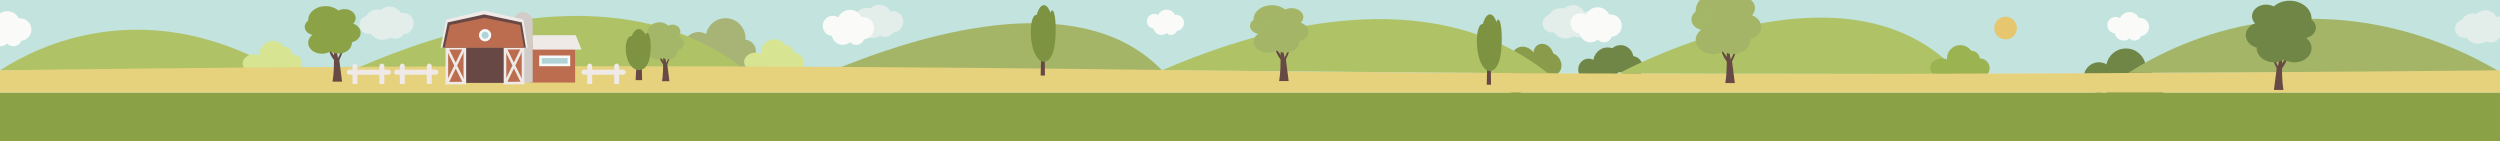
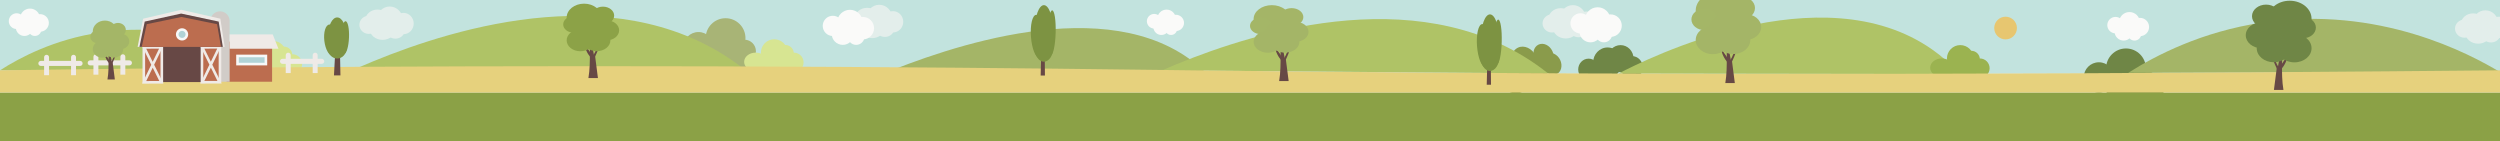
<svg xmlns="http://www.w3.org/2000/svg" version="1.1" id="레이어_1" x="0px" y="0px" viewBox="0 0 1920 108" style="enable-background:new 0 0 1920 108;" xml:space="preserve">
  <style type="text/css">
	.st0{fill:#C2E3DE;}
	.st1{fill:#A8B476;}
	.st2{fill:#6F8646;}
	.st3{fill:#AFC366;}
	.st4{fill:#D7E592;}
	.st5{fill:#8BA146;}
	.st6{fill:#A4B567;}
	.st7{fill:#E3EEEB;}
	.st8{fill:#FAFAF9;}
	.st9{fill:#8A9B4B;}
	.st10{fill:#E7C670;}
	.st11{fill:#9BB350;}
	.st12{fill:#E6D17D;}
	.st13{fill:#BC6D4F;}
	.st14{fill:#D1CCC8;}
	.st15{fill:#EFEAE7;}
	.st16{fill:#674845;}
	.st17{fill:#B1D3D6;stroke:#F7F8F8;stroke-width:2;stroke-miterlimit:10;}
	.st18{fill:none;stroke:#EFEAE7;stroke-width:2;stroke-miterlimit:10;}
	.st19{fill:#674945;}
	.st20{fill:#8CA247;}
	.st21{fill:#A4B667;}
	.st22{fill:#7D9342;}
	.st23{fill:#B8946F;}
</style>
  <rect class="st0" width="1920" height="56.67" />
  <g>
    <circle class="st1" cx="557.23" cy="29.28" r="15.29" />
    <circle class="st1" cx="536.43" cy="36.25" r="11.65" />
    <circle class="st1" cx="571.66" cy="39.36" r="8.89" />
    <ellipse class="st1" cx="557.23" cy="45.62" rx="15.29" ry="9.37" />
    <ellipse class="st1" cx="575.7" cy="47.87" rx="10.35" ry="7.12" />
  </g>
  <g>
    <circle class="st2" cx="1632.75" cy="52.51" r="15.29" />
    <circle class="st2" cx="1611.95" cy="59.48" r="11.65" />
    <circle class="st2" cx="1647.18" cy="62.59" r="8.89" />
    <ellipse class="st2" cx="1632.75" cy="68.85" rx="15.29" ry="9.37" />
    <ellipse class="st2" cx="1651.22" cy="71.1" rx="10.35" ry="7.12" />
  </g>
  <path class="st3" d="M213.49,54c-16.67-10.16-69.4-39.35-137.26-28.96C41.91,30.3,15.94,43.81,0,54" />
  <g>
    <circle class="st4" cx="209.51" cy="41.65" r="10.26" />
    <ellipse class="st4" cx="195.26" cy="48.78" rx="8.89" ry="7.12" />
    <circle class="st4" cx="224.52" cy="49.16" r="7.51" />
    <circle class="st4" cx="218.01" cy="42.29" r="6.51" />
    <ellipse class="st4" cx="209.51" cy="52.22" rx="10.26" ry="6.74" />
  </g>
  <rect y="71" class="st5" width="1920" height="41.06" />
  <path class="st3" d="M276,51.56c54.1-23.41,181.92-69.67,278.48-10.27c6.11,3.76,12.15,7.97,18.1,12.71" />
  <path class="st3" d="M639.98,50.78" />
-   <path class="st6" d="M639.98,54c50.77-21.01,174.94-65.27,243.88-7.97c2.96,2.46,5.82,5.11,8.58,7.97" />
+   <path class="st6" d="M675.48,57.77c50.77-21.01,174.94-65.27,243.88-7.97c2.96,2.46,5.82,5.11,8.58,7.97" />
  <path class="st6" d="M1920,55.33c-22.74-13.64-92.63-51.47-182.6-37.99c-46.33,6.94-81.42,25-102.94,38.6" />
  <circle class="st1" cx="580.14" cy="45.18" r="1.32" />
  <g>
    <ellipse class="st7" cx="675.28" cy="14.19" rx="10.08" ry="10.52" />
    <ellipse class="st7" cx="685.85" cy="16.74" rx="7.84" ry="8.18" />
    <ellipse class="st7" cx="665.9" cy="14.19" rx="9.38" ry="8.18" />
    <ellipse class="st7" cx="659.24" cy="17.72" rx="7.28" ry="6.99" />
    <ellipse class="st7" cx="679.62" cy="21.64" rx="7.28" ry="6.72" />
    <ellipse class="st7" cx="669.74" cy="20.89" rx="9.87" ry="8.4" />
  </g>
  <g>
    <ellipse class="st7" cx="299.32" cy="15.52" rx="10.08" ry="10.52" />
    <ellipse class="st7" cx="309.89" cy="18.07" rx="7.84" ry="8.18" />
    <ellipse class="st7" cx="289.94" cy="15.52" rx="9.38" ry="8.18" />
    <ellipse class="st7" cx="283.28" cy="19.05" rx="7.28" ry="6.99" />
    <ellipse class="st7" cx="303.65" cy="22.97" rx="7.28" ry="6.72" />
    <ellipse class="st7" cx="293.78" cy="22.22" rx="9.87" ry="8.4" />
  </g>
  <g>
    <ellipse class="st7" cx="1208" cy="14.45" rx="10.08" ry="10.52" />
    <ellipse class="st7" cx="1218.57" cy="17" rx="7.84" ry="8.18" />
    <ellipse class="st7" cx="1198.62" cy="14.45" rx="9.38" ry="8.18" />
    <ellipse class="st7" cx="1191.96" cy="17.98" rx="7.28" ry="6.99" />
    <ellipse class="st7" cx="1212.33" cy="21.9" rx="7.28" ry="6.72" />
    <ellipse class="st7" cx="1202.46" cy="21.15" rx="9.87" ry="8.4" />
  </g>
  <g>
    <circle class="st8" cx="652.77" cy="17.39" r="9.87" />
    <circle class="st8" cx="639.62" cy="19.88" r="7.77" />
    <circle class="st8" cx="662.64" cy="21.64" r="8.65" />
    <circle class="st8" cx="647.26" cy="25.93" r="8.53" />
    <circle class="st8" cx="657.54" cy="28.05" r="6.41" />
  </g>
  <g>
-     <circle class="st8" cx="5.6" cy="18.47" r="9.87" />
-     <circle class="st8" cx="-7.54" cy="20.96" r="7.77" />
-     <circle class="st8" cx="15.48" cy="22.72" r="8.65" />
-     <circle class="st8" cx="0.09" cy="27.01" r="8.53" />
-     <circle class="st8" cx="10.38" cy="29.13" r="6.41" />
+     <circle class="st8" cx="23.06" cy="14.3" r="7.71" />
+     <circle class="st8" cx="12.8" cy="16.24" r="6.06" />
+     <circle class="st8" cx="30.77" cy="17.61" r="6.75" />
+     <circle class="st8" cx="18.76" cy="20.96" r="6.66" />
+     <circle class="st8" cx="26.79" cy="22.62" r="5" />
  </g>
  <g>
    <ellipse transform="matrix(0.9015 -0.4329 0.4329 0.9015 94.9503 511.4341)" class="st9" cx="1170.76" cy="47.17" rx="9.66" ry="11.67" />
    <ellipse transform="matrix(0.9015 -0.4329 0.4329 0.9015 88.7122 509.1497)" class="st9" cx="1162.63" cy="59.73" rx="10.42" ry="12.59" />
    <ellipse transform="matrix(0.9015 -0.4329 0.4329 0.9015 93.1364 516.1257)" class="st9" cx="1180.16" cy="53.5" rx="8.09" ry="9.77" />
    <ellipse transform="matrix(0.9015 -0.4329 0.4329 0.9015 98.4319 517.3091)" class="st9" cx="1185.41" cy="42.46" rx="7.48" ry="9.04" />
    <ellipse transform="matrix(0.9015 -0.4329 0.4329 0.9015 96.1479 520.6622)" class="st9" cx="1191.63" cy="49.16" rx="7.22" ry="8.73" />
  </g>
  <g>
    <circle class="st8" cx="895.93" cy="14.51" r="7.14" />
    <circle class="st8" cx="886.42" cy="16.31" r="5.62" />
    <circle class="st8" cx="903.07" cy="17.59" r="6.26" />
    <circle class="st8" cx="891.94" cy="20.69" r="6.17" />
    <circle class="st8" cx="899.38" cy="22.22" r="4.64" />
  </g>
  <g>
    <circle class="st8" cx="1227.01" cy="15.45" r="9.87" />
    <circle class="st8" cx="1213.86" cy="17.94" r="7.77" />
    <circle class="st8" cx="1236.88" cy="19.7" r="8.65" />
    <circle class="st8" cx="1221.5" cy="23.99" r="8.53" />
    <circle class="st8" cx="1231.78" cy="26.11" r="6.41" />
  </g>
  <g>
    <circle class="st8" cx="1635.43" cy="17.28" r="8.03" />
    <circle class="st8" cx="1624.72" cy="19.3" r="6.32" />
    <circle class="st8" cx="1643.46" cy="20.74" r="7.04" />
    <circle class="st8" cx="1630.94" cy="24.22" r="6.95" />
    <circle class="st8" cx="1639.31" cy="25.95" r="5.22" />
  </g>
  <g>
    <ellipse class="st7" cx="1908.77" cy="18.45" rx="10.08" ry="10.52" />
    <ellipse class="st7" cx="1919.33" cy="21" rx="7.84" ry="8.18" />
    <ellipse class="st7" cx="1899.39" cy="18.45" rx="9.38" ry="8.18" />
    <ellipse class="st7" cx="1892.73" cy="21.98" rx="7.28" ry="6.99" />
    <ellipse class="st7" cx="1913.1" cy="25.9" rx="7.28" ry="6.72" />
    <ellipse class="st7" cx="1903.23" cy="25.14" rx="9.87" ry="8.4" />
  </g>
  <circle class="st10" cx="1540.28" cy="21.54" r="8.72" />
  <g>
    <circle class="st4" cx="594.63" cy="40.41" r="10.26" />
    <ellipse class="st4" cx="580.39" cy="47.53" rx="8.89" ry="7.12" />
    <circle class="st4" cx="609.65" cy="47.92" r="7.51" />
    <circle class="st4" cx="603.14" cy="41.05" r="6.51" />
    <ellipse class="st4" cx="594.63" cy="50.98" rx="10.26" ry="6.74" />
  </g>
  <g>
    <ellipse class="st2" cx="1244.6" cy="45.04" rx="9.98" ry="10.4" />
    <ellipse class="st2" cx="1234.63" cy="48.05" rx="11.12" ry="11.6" />
    <ellipse class="st2" cx="1253.27" cy="51.85" rx="8.43" ry="8.79" />
    <ellipse class="st2" cx="1220.04" cy="53.36" rx="7.98" ry="8.32" />
  </g>
  <path class="st3" d="M892.44,54c54.1-23.41,181.92-69.67,278.48-10.27c6.11,3.76,12.15,7.97,18.1,12.71" />
  <path class="st3" d="M1242.94,56.5c21.88-11.29,155.58-78.18,240.82-18.59c7.32,5.11,14.55,11.35,21.45,19" />
  <g>
    <circle class="st11" cx="1505.51" cy="44.89" r="10.26" />
    <ellipse class="st11" cx="1491.26" cy="52.01" rx="8.89" ry="7.12" />
    <circle class="st11" cx="1520.52" cy="52.4" r="7.51" />
    <circle class="st11" cx="1514.01" cy="45.53" r="6.51" />
    <ellipse class="st11" cx="1505.51" cy="55.46" rx="10.26" ry="6.74" />
  </g>
  <path class="st12" d="M1920,71H0V54c146.13-2.07,370.89-4.22,648.56-2.61C774.35,52.12,862.5,53.35,915.07,54  c214.72,2.66,540.02,4.51,1004.93,0C1920,59.67,1920,65.33,1920,71z" />
  <g>
-     <rect x="406.69" y="32.56" class="st13" width="35" height="30.84" />
-     <path class="st14" d="M409.08,63.4h-14.81V16.74c0-4.09,3.32-7.41,7.41-7.41h0c4.09,0,7.41,3.32,7.41,7.41V63.4z" />
-     <polygon class="st15" points="405.27,36.63 338.42,36.63 342.64,14.99 371.85,8.14 401.96,14.99  " />
-     <polygon class="st15" points="446.57,38.08 409.08,38.08 409.08,27.04 442.19,27.04  " />
-     <rect x="357.01" y="36.63" class="st16" width="31.08" height="27.03" />
-     <rect x="415.12" y="43.61" class="st17" width="21.81" height="6.25" />
-     <circle class="st18" cx="372.55" cy="27.04" r="3.7" />
-     <path class="st18" d="M388.22,64.3" />
-     <path class="st18" d="M388.22,36.68" />
-     <path class="st18" d="M400.9,64.3" />
-     <path class="st18" d="M400.9,36.68" />
+     <rect x="173.97" y="31.93" class="st13" width="35" height="30.84" />
+     <path class="st14" d="M176.35,62.77h-14.81V16.11c0-4.09,3.32-7.41,7.41-7.41h0c4.09,0,7.41,3.32,7.41,7.41V62.77z" />
+     <polygon class="st15" points="172.55,36 105.69,36 109.91,14.36 139.12,7.51 169.23,14.36  " />
+     <polygon class="st15" points="213.85,37.45 176.35,37.45 176.35,26.41 209.46,26.41  " />
+     <rect x="124.28" y="36" class="st16" width="31.08" height="27.03" />
+     <rect x="182.4" y="42.97" class="st17" width="21.81" height="6.25" />
+     <circle class="st18" cx="139.82" cy="26.41" r="3.7" />
+     <path class="st18" d="M155.49,63.67" />
+     <path class="st18" d="M155.49,36.05" />
+     <path class="st18" d="M168.18,63.67" />
+     <path class="st18" d="M168.18,36.05" />
    <g>
      <g>
        <g>
-           <rect x="343.04" y="36.63" class="st13" width="13.97" height="27.61" />
-           <polygon class="st18" points="343.42,37.07 356.5,36.99 343.42,63.88 356.66,63.82     " />
+           <rect x="110.31" y="36" class="st13" width="13.97" height="27.61" />
+           <polygon class="st18" points="110.69,36.43 123.77,36.36 110.69,63.25 123.94,63.19     " />
        </g>
-         <line class="st18" x1="357.01" y1="36.63" x2="357.01" y2="64.24" />
+         <line class="st18" x1="124.28" y1="36" x2="124.28" y2="63.61" />
      </g>
-       <line class="st18" x1="343.18" y1="36.74" x2="343.18" y2="64.35" />
+       <line class="st18" x1="110.45" y1="36.11" x2="110.45" y2="63.72" />
    </g>
    <g>
      <g>
        <g>
-           <rect x="387.7" y="36.58" class="st13" width="13.97" height="27.61" />
-           <polygon class="st18" points="388.08,37.01 401.16,36.94 388.08,63.83 401.32,63.77     " />
+           <rect x="154.97" y="35.94" class="st13" width="13.97" height="27.61" />
+           <polygon class="st18" points="155.35,36.38 168.43,36.31 155.35,63.19 168.59,63.14     " />
        </g>
-         <line class="st18" x1="401.67" y1="36.58" x2="401.67" y2="64.19" />
+         <line class="st18" x1="168.94" y1="35.94" x2="168.94" y2="63.56" />
      </g>
-       <line class="st18" x1="387.84" y1="36.68" x2="387.84" y2="64.3" />
-     </g>
-     <polygon class="st16" points="403.85,36.63 339.84,36.63 343.88,17.2 371.85,11.05 400.68,17.2  " />
-     <polygon class="st13" points="402.44,36.63 341.58,36.63 345.42,19.19 372.01,13.67 399.43,19.19  " />
-     <circle class="st17" cx="372.55" cy="27.04" r="3.7" />
-   </g>
-   <g>
-     <path class="st15" d="M478.63,57.4h-30.12c-1.07,0-1.94-0.87-1.94-1.94v0c0-1.07,0.87-1.94,1.94-1.94h30.12   c1.07,0,1.94,0.87,1.94,1.94v0C480.57,56.53,479.7,57.4,478.63,57.4z" />
-     <path class="st15" d="M454.8,64.5H451V50.74c0-1.05,0.85-1.9,1.9-1.9l0,0c1.05,0,1.9,0.85,1.9,1.9V64.5z" />
-     <path class="st15" d="M475.49,64.5h-3.8V50.74c0-1.05,0.85-1.9,1.9-1.9l0,0c1.05,0,1.9,0.85,1.9,1.9V64.5z" />
-   </g>
-   <g>
-     <path class="st15" d="M334.73,57.4H304.6c-1.07,0-1.94-0.87-1.94-1.94v0c0-1.07,0.87-1.94,1.94-1.94h30.12   c1.07,0,1.94,0.87,1.94,1.94v0C336.66,56.53,335.8,57.4,334.73,57.4z" />
-     <path class="st15" d="M310.89,64.5h-3.8V50.74c0-1.05,0.85-1.9,1.9-1.9l0,0c1.05,0,1.9,0.85,1.9,1.9V64.5z" />
-     <path class="st15" d="M331.58,64.5h-3.8V50.74c0-1.05,0.85-1.9,1.9-1.9l0,0c1.05,0,1.9,0.85,1.9,1.9V64.5z" />
-   </g>
-   <g>
-     <path class="st15" d="M298.34,57.4h-30.12c-1.07,0-1.94-0.87-1.94-1.94v0c0-1.07,0.87-1.94,1.94-1.94h30.12   c1.07,0,1.94,0.87,1.94,1.94v0C300.28,56.53,299.41,57.4,298.34,57.4z" />
-     <path class="st15" d="M274.5,64.5h-3.8V50.74c0-1.05,0.85-1.9,1.9-1.9l0,0c1.05,0,1.9,0.85,1.9,1.9V64.5z" />
-     <path class="st15" d="M295.2,64.5h-3.8V50.74c0-1.05,0.85-1.9,1.9-1.9l0,0c1.05,0,1.9,0.85,1.9,1.9V64.5z" />
+       <line class="st18" x1="155.11" y1="36.05" x2="155.11" y2="63.66" />
+     </g>
+     <polygon class="st16" points="171.13,36 107.11,36 111.15,16.57 139.12,10.42 167.95,16.57  " />
+     <polygon class="st13" points="169.72,36 108.86,36 112.7,18.56 139.29,13.04 166.7,18.56  " />
+     <circle class="st17" cx="139.82" cy="26.41" r="3.7" />
+   </g>
+   <g>
+     <path class="st15" d="M247.09,49.03h-30.12c-1.07,0-1.94-0.87-1.94-1.94v0c0-1.07,0.87-1.94,1.94-1.94h30.12   c1.07,0,1.94,0.87,1.94,1.94v0C249.03,48.16,248.16,49.03,247.09,49.03z" />
+     <path class="st15" d="M223.25,56.13h-3.8V42.37c0-1.05,0.85-1.9,1.9-1.9h0c1.05,0,1.9,0.85,1.9,1.9V56.13z" />
+     <path class="st15" d="M243.95,56.13h-3.8V42.37c0-1.05,0.85-1.9,1.9-1.9l0,0c1.05,0,1.9,0.85,1.9,1.9V56.13z" />
+   </g>
+   <g>
+     <path class="st15" d="M61.51,50.64H31.39c-1.07,0-1.94-0.87-1.94-1.94v0c0-1.07,0.87-1.94,1.94-1.94h30.12   c1.07,0,1.94,0.87,1.94,1.94v0C63.45,49.77,62.58,50.64,61.51,50.64z" />
+     <path class="st15" d="M37.67,57.74h-3.8V43.98c0-1.05,0.85-1.9,1.9-1.9h0c1.05,0,1.9,0.85,1.9,1.9V57.74z" />
+     <path class="st15" d="M58.37,57.74h-3.8V43.98c0-1.05,0.85-1.9,1.9-1.9h0c1.05,0,1.9,0.85,1.9,1.9V57.74z" />
+   </g>
+   <g>
+     <path class="st15" d="M99.39,50.24H69.27c-1.07,0-1.94-0.87-1.94-1.94v0c0-1.07,0.87-1.94,1.94-1.94h30.12   c1.07,0,1.94,0.87,1.94,1.94v0C101.33,49.37,100.46,50.24,99.39,50.24z" />
+     <path class="st15" d="M75.56,57.35h-3.8V43.58c0-1.05,0.85-1.9,1.9-1.9h0c1.05,0,1.9,0.85,1.9,1.9V57.35z" />
+     <path class="st15" d="M96.25,57.35h-3.8V43.58c0-1.05,0.85-1.9,1.9-1.9l0,0c1.05,0,1.9,0.85,1.9,1.9V57.35z" />
  </g>
  <path class="st19" d="M250.47,34.92" />
  <g>
-     <path class="st19" d="M262.7,62.71h-7.32c1.13-6.6,1.13-13.2,1.13-19.81c0-1.9,0-4.95,0-6.85c2.97,0.63,2.27,10.56,4,9.73   L262.7,62.71z" />
-     <path class="st19" d="M259.05,48.48c-0.8-0.6-1.66-1.38-2.52-2.4c-2.96-3.49-4.14-7.76-4.63-10.14c1.54,2.21,3.09,4.42,4.63,6.63" />
-     <path class="st19" d="M263.66,35.46c0.16,0.53,1.37,1-2.69,9.84c-0.78,1.69-2.56,4.48-3.1,4.05c-0.66-0.52,1.04-3.77,2.64-6.53" />
+     <path class="st19" d="M459.22,59.97h-7.32c1.13-6.6,1.13-13.2,1.13-19.81c0-1.9,0-4.95,0-6.85c2.97,0.63,2.27,10.56,4,9.73   L459.22,59.97z" />
+     <path class="st19" d="M455.56,45.74c-0.8-0.6-1.66-1.38-2.52-2.4c-2.96-3.49-4.14-7.76-4.63-10.14c1.54,2.21,3.09,4.42,4.63,6.63" />
+     <path class="st19" d="M460.17,32.71c0.16,0.53,1.37,1-2.69,9.84c-0.78,1.69-2.56,4.48-3.1,4.05c-0.66-0.52,1.04-3.77,2.64-6.53" />
  </g>
  <g>
    <path class="st19" d="M989.69,62.28h-7.32c1.13-6.6,1.13-13.2,1.13-19.81c0-1.9,0-4.95,0-6.85c2.97,0.63,2.27,10.56,4,9.73   L989.69,62.28z" />
    <path class="st19" d="M986.03,48.05c-0.8-0.6-1.66-1.38-2.52-2.4c-2.96-3.49-4.14-7.76-4.63-10.14c1.54,2.21,3.09,4.42,4.63,6.63" />
    <path class="st19" d="M990.64,35.02c0.16,0.53,1.37,1-2.69,9.84c-0.78,1.69-2.56,4.48-3.1,4.05c-0.66-0.52,1.04-3.77,2.64-6.53" />
  </g>
  <g>
    <g>
-       <ellipse class="st20" cx="250.06" cy="15.37" rx="13.39" ry="10.68" />
-       <ellipse class="st20" cx="241.95" cy="20.64" rx="7.93" ry="6.33" />
-       <ellipse class="st20" cx="267.34" cy="25.17" rx="9.64" ry="7.69" />
-       <ellipse class="st20" cx="247.18" cy="32.87" rx="10.51" ry="8.39" />
-       <ellipse class="st20" cx="264.54" cy="13.87" rx="8.62" ry="6.88" />
-       <ellipse class="st20" cx="259.8" cy="32.84" rx="10.48" ry="8.36" />
-     </g>
-     <ellipse transform="matrix(0.6418 -0.7668 0.7668 0.6418 70.1783 203.0578)" class="st20" cx="252.47" cy="26.4" rx="7.93" ry="7.71" />
+       <ellipse class="st20" cx="448.58" cy="13.49" rx="13.39" ry="10.68" />
+       <ellipse class="st20" cx="440.47" cy="18.75" rx="7.93" ry="6.33" />
+       <ellipse class="st20" cx="465.86" cy="23.29" rx="9.64" ry="7.69" />
+       <ellipse class="st20" cx="445.7" cy="30.98" rx="10.51" ry="8.39" />
+       <ellipse class="st20" cx="463.06" cy="11.98" rx="8.62" ry="6.88" />
+       <ellipse class="st20" cx="458.32" cy="30.95" rx="10.48" ry="8.36" />
+     </g>
+     <ellipse transform="matrix(0.6418 -0.7668 0.7668 0.6418 142.7264 354.6139)" class="st20" cx="450.99" cy="24.51" rx="7.93" ry="7.71" />
  </g>
  <g>
    <g>
      <ellipse class="st6" cx="976.79" cy="14.63" rx="14.02" ry="10.68" />
      <ellipse class="st21" cx="968.3" cy="19.89" rx="8.3" ry="6.33" />
      <ellipse class="st6" cx="994.88" cy="24.43" rx="10.09" ry="7.69" />
      <ellipse class="st6" cx="973.78" cy="32.12" rx="11.01" ry="8.39" />
      <ellipse class="st6" cx="991.94" cy="13.12" rx="9.03" ry="6.88" />
      <ellipse class="st6" cx="986.99" cy="32.09" rx="10.97" ry="8.36" />
    </g>
    <ellipse transform="matrix(0.9574 -0.2889 0.2889 0.9574 34.3344 283.9738)" class="st6" cx="979.31" cy="25.66" rx="8.2" ry="7.81" />
  </g>
  <g>
    <path class="st19" d="M1332.35,63.8h-7.32c1.13-6.6,1.13-13.2,1.13-19.81c0-1.9,0-4.95,0-6.85c2.97,0.63,2.27,10.56,4,9.73   L1332.35,63.8z" />
    <path class="st19" d="M1328.69,49.57c-0.8-0.6-1.66-1.38-2.52-2.4c-2.96-3.49-4.14-7.76-4.63-10.14c1.54,2.21,3.09,4.42,4.63,6.63" />
    <path class="st19" d="M1333.3,36.55c0.16,0.53,1.37,1-2.69,9.84c-0.78,1.69-2.56,4.48-3.1,4.05c-0.66-0.52,1.04-3.77,2.64-6.53" />
  </g>
  <g>
    <g>
      <ellipse class="st6" cx="1319.01" cy="8.1" rx="16.7" ry="13.83" />
      <ellipse class="st21" cx="1308.9" cy="14.92" rx="9.89" ry="8.19" />
      <ellipse class="st6" cx="1340.57" cy="20.79" rx="12.03" ry="9.96" />
      <ellipse class="st6" cx="1315.42" cy="30.75" rx="13.11" ry="10.86" />
      <ellipse class="st6" cx="1337.07" cy="6.16" rx="10.76" ry="8.9" />
      <ellipse class="st6" cx="1331.16" cy="30.71" rx="13.07" ry="10.82" />
    </g>
    <ellipse transform="matrix(0.2829 -0.9592 0.9592 0.2829 926.574 1284.065)" class="st6" cx="1322.02" cy="22.38" rx="10.19" ry="9.69" />
  </g>
  <g>
    <path class="st19" d="M1746.37,69.08h7.32c-1.13-6.6-1.13-13.2-1.13-19.81c0-1.9,0-4.95,0-6.85c-2.97,0.63-2.27,10.56-4,9.73   L1746.37,69.08z" />
    <path class="st19" d="M1750.02,54.85c0.8-0.6,1.66-1.38,2.52-2.4c2.96-3.49,4.14-7.76,4.63-10.14c-1.54,2.21-3.09,4.42-4.63,6.63" />
    <path class="st19" d="M1745.41,41.83c-0.16,0.53-1.37,1,2.69,9.84c0.78,1.69,2.56,4.48,3.1,4.05c0.66-0.52-1.04-3.77-2.64-6.53" />
  </g>
  <g>
    <g>
      <ellipse class="st2" cx="1758.49" cy="14.39" rx="16.78" ry="13.83" />
      <ellipse class="st2" cx="1768.65" cy="21.2" rx="9.94" ry="8.19" />
      <ellipse class="st2" cx="1736.83" cy="27.07" rx="12.09" ry="9.96" />
      <ellipse class="st2" cx="1762.1" cy="37.03" rx="13.18" ry="10.86" />
      <ellipse class="st2" cx="1740.34" cy="12.44" rx="10.81" ry="8.9" />
      <ellipse class="st2" cx="1746.28" cy="36.99" rx="13.13" ry="10.82" />
    </g>
    <ellipse transform="matrix(0.9504 -0.3111 0.3111 0.9504 78.2117 547.603)" class="st2" cx="1755.47" cy="28.66" rx="9.73" ry="10.19" />
  </g>
-   <polygon class="st16" points="493.13,61.55 488.16,61.55 489.35,39.3 492.68,39.3 " />
-   <g>
-     <path class="st19" d="M514.11,62.34h-5.67c0.88-5.15,0.88-10.29,0.88-15.44c0-1.48,0-3.86,0-5.34c2.3,0.49,1.76,8.23,3.11,7.58   L514.11,62.34z" />
-     <path class="st19" d="M511.27,51.24c-0.62-0.47-1.29-1.08-1.96-1.87c-2.3-2.72-3.21-6.05-3.59-7.9c1.2,1.72,2.39,3.45,3.59,5.17" />
-     <path class="st19" d="M514.85,41.09c0.12,0.41,1.06,0.78-2.09,7.67c-0.6,1.32-1.99,3.49-2.4,3.16c-0.51-0.41,0.81-2.94,2.05-5.09" />
-   </g>
-   <g>
-     <g>
-       <ellipse class="st21" cx="506.45" cy="25.43" rx="9.31" ry="8.33" />
-       <ellipse class="st21" cx="500.82" cy="29.54" rx="5.52" ry="4.93" />
-       <ellipse class="st21" cx="518.47" cy="33.07" rx="6.71" ry="6" />
-       <ellipse class="st21" cx="504.45" cy="39.07" rx="7.31" ry="6.54" />
-       <ellipse class="st21" cx="516.52" cy="24.26" rx="6" ry="5.36" />
-       <ellipse class="st21" cx="513.23" cy="39.05" rx="7.29" ry="6.52" />
-     </g>
-     <ellipse transform="matrix(0.1116 -0.9938 0.9938 0.1116 417.6181 535.191)" class="st21" cx="508.13" cy="34.03" rx="6.12" ry="5.42" />
-   </g>
-   <g>
-     <ellipse class="st22" cx="490.64" cy="36.37" rx="6.99" ry="14.06" />
-     <ellipse transform="matrix(0.9933 -0.1156 0.1156 0.9933 -1.3343 56.4308)" class="st22" cx="485.95" cy="39.72" rx="5.23" ry="12.06" />
-     <ellipse transform="matrix(0.0411 -0.9992 0.9992 0.0411 438.5197 532.2515)" class="st22" cx="496.55" cy="37.67" rx="12.45" ry="3.14" />
-     <ellipse class="st22" cx="490.64" cy="45.76" rx="7.26" ry="8.1" />
+   <polygon class="st16" points="261.46,57.89 256.49,57.89 257.68,35.64 261.02,35.64 " />
+   <g>
+     <path class="st19" d="M88.2,61.03h-5.67c0.88-5.15,0.88-10.29,0.88-15.44c0-1.48,0-3.86,0-5.34c2.3,0.49,1.76,8.23,3.11,7.58   L88.2,61.03z" />
+     <path class="st19" d="M85.36,49.94c-0.62-0.47-1.29-1.08-1.96-1.87c-2.3-2.72-3.21-6.05-3.59-7.9c1.2,1.72,2.39,3.45,3.59,5.17" />
+     <path class="st19" d="M88.94,39.79c0.12,0.41,1.06,0.78-2.09,7.67c-0.6,1.32-1.99,3.49-2.4,3.16c-0.51-0.41,0.81-2.94,2.05-5.09" />
+   </g>
+   <g>
+     <g>
+       <ellipse class="st21" cx="80.55" cy="24.13" rx="9.31" ry="8.33" />
+       <ellipse class="st21" cx="74.91" cy="28.23" rx="5.52" ry="4.93" />
+       <ellipse class="st21" cx="92.57" cy="31.77" rx="6.71" ry="6" />
+       <ellipse class="st21" cx="78.55" cy="37.77" rx="7.31" ry="6.54" />
+       <ellipse class="st21" cx="90.62" cy="22.96" rx="6" ry="5.36" />
+       <ellipse class="st21" cx="87.32" cy="37.74" rx="7.29" ry="6.52" />
+     </g>
+     <ellipse transform="matrix(0.1116 -0.9938 0.9938 0.1116 40.527 110.7864)" class="st21" cx="82.22" cy="32.73" rx="6.12" ry="5.42" />
+   </g>
+   <g>
+     <ellipse class="st22" cx="258.97" cy="27.45" rx="6.99" ry="14.06" />
+     <ellipse transform="matrix(0.9933 -0.1156 0.1156 0.9933 -1.8562 29.5959)" class="st22" cx="254.29" cy="30.81" rx="5.23" ry="12.06" />
+     <ellipse transform="matrix(0.0411 -0.9992 0.9992 0.0411 225.2786 292.23)" class="st22" cx="264.89" cy="28.75" rx="12.45" ry="3.14" />
+     <ellipse class="st22" cx="258.97" cy="36.85" rx="7.26" ry="8.1" />
  </g>
  <polygon class="st16" points="802.51,58 799.22,58 800.01,27.35 802.22,27.35 " />
  <g>
    <ellipse class="st22" cx="801.71" cy="23.31" rx="6.99" ry="19.36" />
    <ellipse transform="matrix(0.9971 -0.0759 0.0759 0.9971 0.1783 60.5589)" class="st22" cx="797.02" cy="27.93" rx="5.25" ry="16.56" />
    <ellipse transform="matrix(0.0289 -0.9996 0.9996 0.0289 759.1741 831.6567)" class="st22" cx="807.62" cy="25.1" rx="17.13" ry="3.14" />
    <ellipse class="st22" cx="801.71" cy="36.25" rx="7.26" ry="11.15" />
  </g>
  <polygon class="st16" points="1145.09,65.1 1141.8,65.1 1142.59,34.45 1144.8,34.45 " />
  <g>
    <ellipse class="st22" cx="1144.29" cy="30.41" rx="6.99" ry="19.36" />
    <ellipse transform="matrix(0.9971 -0.0759 0.0759 0.9971 0.6271 86.5746)" class="st22" cx="1139.6" cy="35.03" rx="5.25" ry="16.56" />
    <ellipse transform="matrix(0.0289 -0.9996 0.9996 0.0289 1084.75 1180.99)" class="st22" cx="1150.2" cy="32.2" rx="17.13" ry="3.14" />
    <ellipse class="st22" cx="1144.29" cy="43.35" rx="7.26" ry="11.15" />
  </g>
  <path class="st23" d="M509.36-109.77h-42.94c-8.52,0-15.42-6.9-15.42-15.42v-7.15c0-8.52,6.9-15.42,15.42-15.42h42.94  c8.52,0,15.42,6.9,15.42,15.42v7.15C524.78-116.67,517.87-109.77,509.36-109.77z" />
</svg>
